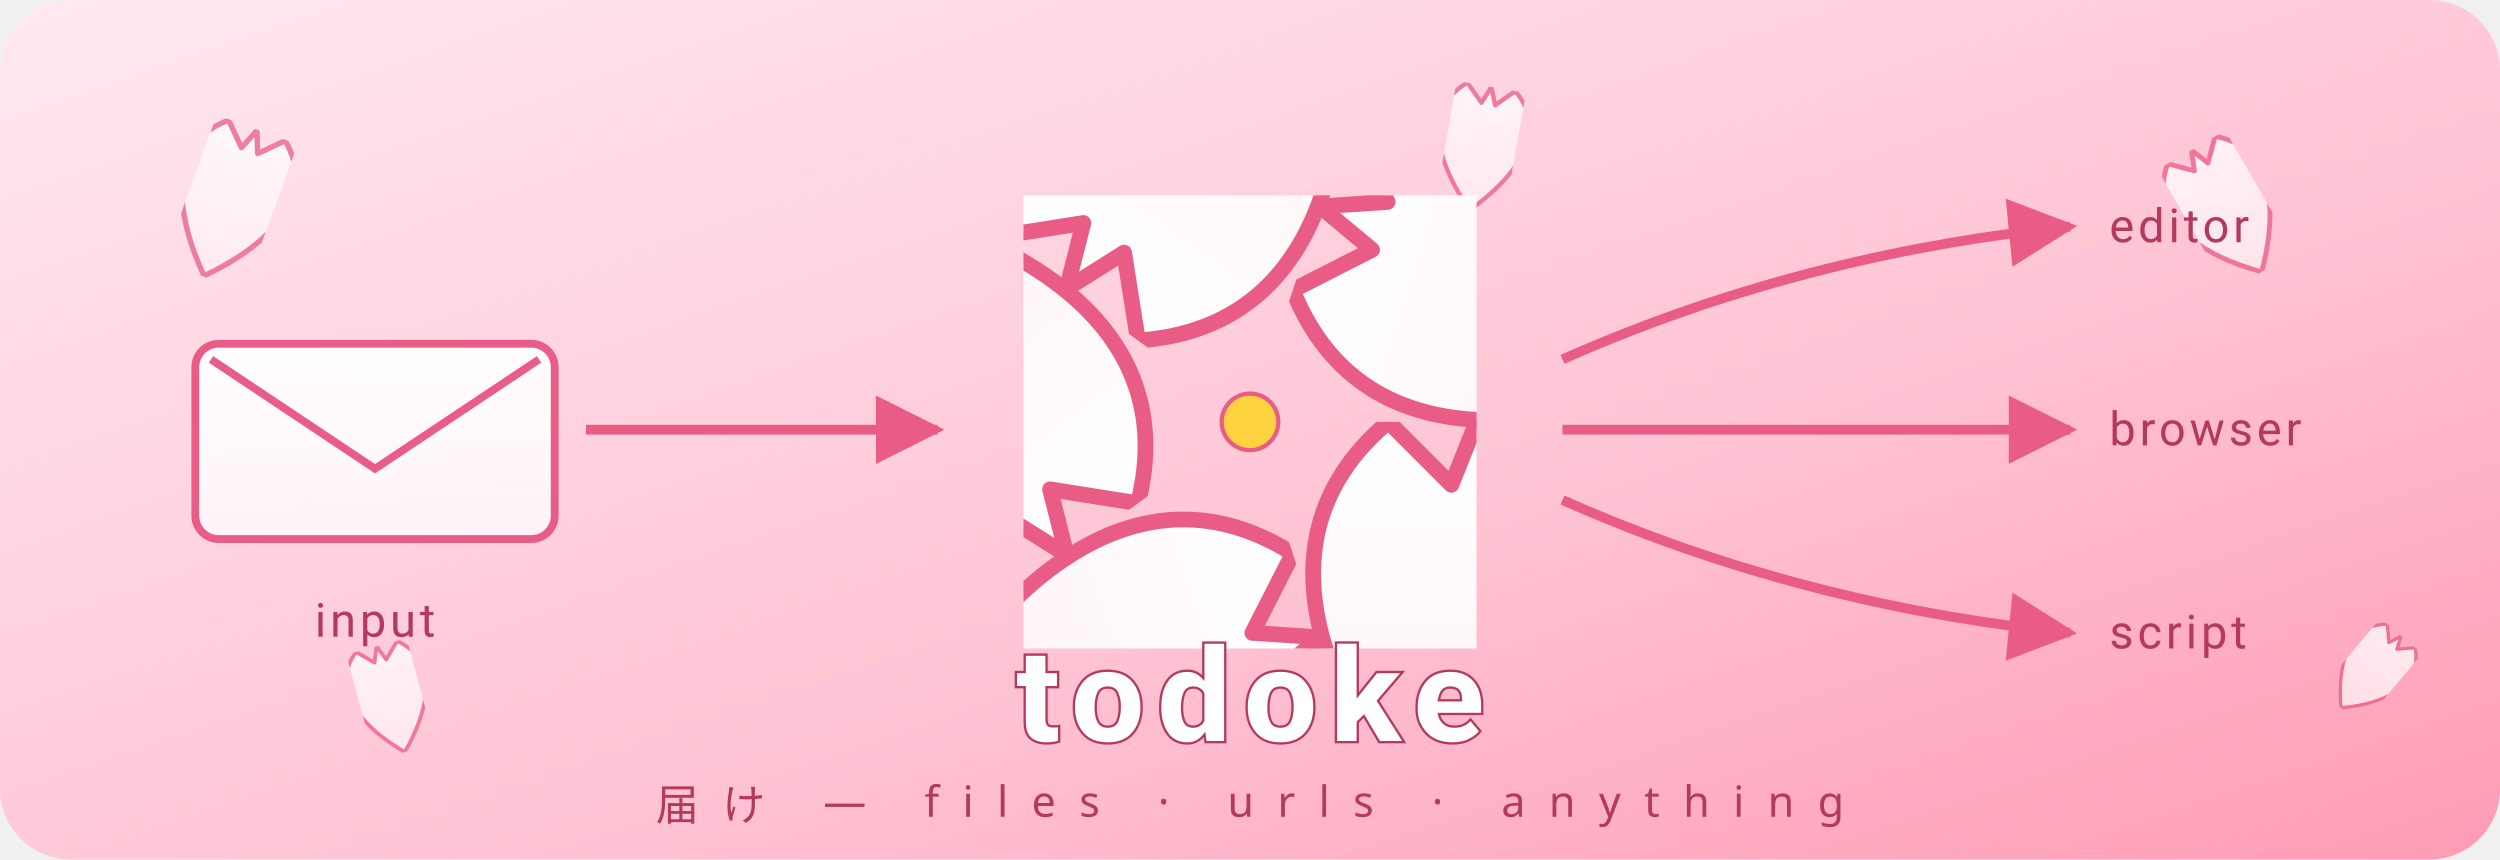
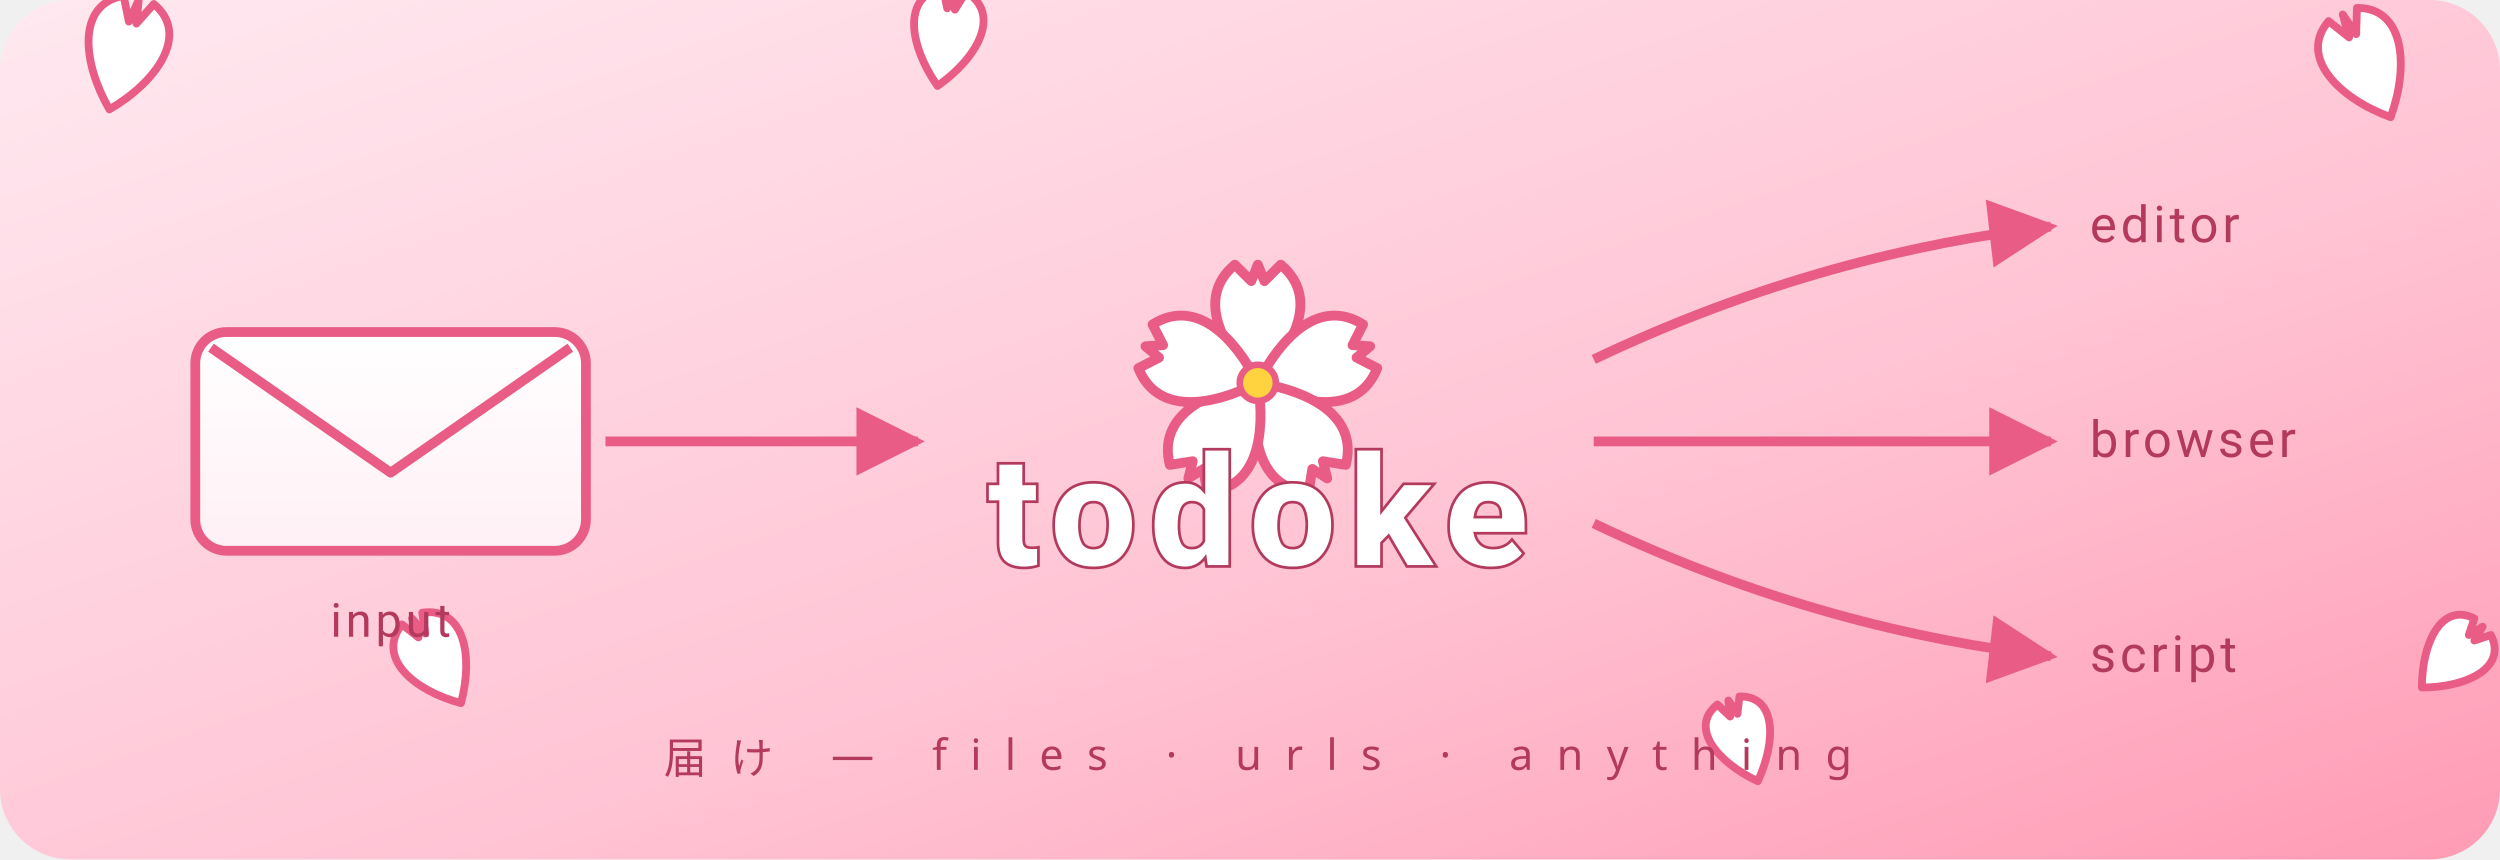
<svg xmlns="http://www.w3.org/2000/svg" viewBox="0 0 640 220" font-family="ui-sans-serif, system-ui, -apple-system, 'Segoe UI', Roboto, 'Noto Sans JP', sans-serif">
  <defs>
    <linearGradient id="bg" x1="0" y1="0" x2="1" y2="1">
      <stop offset="0%" stop-color="#ffe9f0" />
      <stop offset="60%" stop-color="#ffc3d4" />
      <stop offset="100%" stop-color="#ff9bb4" />
    </linearGradient>
-     <linearGradient id="petal" x1="0" y1="0" x2="0" y2="1">
+     <linearGradient id="env" x1="0" y1="0" x2="0" y2="1">
      <stop offset="0%" stop-color="#ffffff" />
      <stop offset="100%" stop-color="#fff0f5" />
    </linearGradient>
-     <linearGradient id="core" x1="0" y1="0" x2="0" y2="1">
-       <stop offset="0%" stop-color="#ffffff" stop-opacity="0.95" />
-       <stop offset="100%" stop-color="#ffffff" stop-opacity="0.75" />
-     </linearGradient>
-     <symbol id="sakura-petal" viewBox="-20 -72 40 72">
-       <path d="M 0 0 C -22 -22 -38 -52 -14 -72 L -4 -62 L 0 -72 L 4 -62 L 14 -72 C 38 -52 22 -22 0 0 Z" fill="url(#petal)" stroke="#e85c85" stroke-width="2.5" stroke-linejoin="round" />
-     </symbol>
-     <symbol id="sakura" viewBox="-80 -80 160 160">
-       <g>
-         <use href="#sakura-petal" transform="rotate(0)" />
-         <use href="#sakura-petal" transform="rotate(72)" />
-         <use href="#sakura-petal" transform="rotate(144)" />
-         <use href="#sakura-petal" transform="rotate(216)" />
-         <use href="#sakura-petal" transform="rotate(288)" />
-         <circle r="10" fill="#ffd23f" stroke="#e85c85" stroke-width="1.5" />
-       </g>
-     </symbol>
    <marker id="arr" viewBox="0 0 10 10" refX="9" refY="5" markerWidth="7" markerHeight="7" orient="auto">
      <path d="M 0 0 L 10 5 L 0 10 z" fill="#e85c85" />
    </marker>
  </defs>
  <rect width="640" height="220" fill="url(#bg)" rx="18" />
-   <g opacity="0.75">
-     <use href="#sakura-petal" x="48" y="32" width="22" height="40" transform="rotate(20 59 52)" />
-     <use href="#sakura-petal" x="92" y="165" width="16" height="28" transform="rotate(-15 100 179)" />
-     <use href="#sakura-petal" x="560" y="36" width="20" height="36" transform="rotate(-30 570 54)" />
-     <use href="#sakura-petal" x="600" y="160" width="14" height="24" transform="rotate(40 607 172)" />
-     <use href="#sakura-petal" x="370" y="22" width="18" height="32" transform="rotate(10 379 38)" />
+   <g fill="#ffffff" stroke="#e85c85" stroke-width="2" stroke-linejoin="round">
+     <path transform="translate(28 28) rotate(15)" d="M 0 0 C -10 -10 -15 -24 -4 -29 L -1 -23 L 0 -29 L 1 -23 L 4 -29 C 15 -24 10 -10 0 0 Z" />
+     <path transform="translate(118 180) rotate(-30)" d="M 0 0 C -9 -9 -13 -21 -3 -25 L -1 -20 L 0 -25 L 1 -20 L 3 -25 C 13 -21 9 -9 0 0 Z" />
+     <path transform="translate(612 30) rotate(-25)" d="M 0 0 C -10 -10 -15 -24 -4 -29 L -1 -23 L 0 -29 L 1 -23 L 4 -29 C 15 -24 10 -10 0 0 Z" />
+     <path transform="translate(620 176) rotate(45)" d="M 0 0 C -8 -8 -12 -19 -3 -22 L -1 -18 L 0 -22 L 1 -18 L 3 -22 C 12 -19 8 -8 0 0 Z" />
+     <path transform="translate(240 22) rotate(10)" d="M 0 0 C -9 -9 -13 -21 -3 -25 L -1 -20 L 0 -25 L 1 -20 L 3 -25 C 13 -21 9 -9 0 0 Z" />
+     <path transform="translate(450 200) rotate(-20)" d="M 0 0 C -8 -8 -12 -19 -3 -22 L -1 -18 L 0 -22 L 1 -18 L 3 -22 C 12 -19 8 -8 0 0 Z" />
  </g>
-   <g transform="translate(50 88)">
-     <rect width="92" height="50" rx="6" fill="url(#core)" stroke="#e85c85" stroke-width="2" />
-     <path d="M 4 4 L 46 32 L 88 4" stroke="#e85c85" stroke-width="2" fill="none" />
-     <text x="46" y="75" text-anchor="middle" fill="#b33a5c" font-size="12" letter-spacing="1">input</text>
+   <g transform="translate(50 85)">
+     <rect width="100" height="56" rx="8" fill="url(#env)" stroke="#e85c85" stroke-width="2.5" />
+     <path d="M 4 4 L 50 36 L 96 4" stroke="#e85c85" stroke-width="2.5" fill="none" stroke-linejoin="round" />
+     <text x="50" y="78" text-anchor="middle" fill="#b33a5c" font-size="12" letter-spacing="1">input</text>
  </g>
-   <path d="M 150 110 Q 200 110 240 110" stroke="#e85c85" stroke-width="2.5" fill="none" marker-end="url(#arr)" />
-   <use href="#sakura" x="262" y="50" width="116" height="116" />
+   <path d="M 155 113 L 235 113" stroke="#e85c85" stroke-width="2.5" fill="none" marker-end="url(#arr)" />
+   <g transform="translate(322 98) scale(0.42)">
+     <g fill="#ffffff" stroke="#e85c85" stroke-width="6" stroke-linejoin="round">
+       <path d="M 0 0 C -22 -22 -38 -52 -14 -72 L -4 -62 L 0 -72 L 4 -62 L 14 -72 C 38 -52 22 -22 0 0 Z" />
+       <path transform="rotate(72)" d="M 0 0 C -22 -22 -38 -52 -14 -72 L -4 -62 L 0 -72 L 4 -62 L 14 -72 C 38 -52 22 -22 0 0 Z" />
+       <path transform="rotate(144)" d="M 0 0 C -22 -22 -38 -52 -14 -72 L -4 -62 L 0 -72 L 4 -62 L 14 -72 C 38 -52 22 -22 0 0 Z" />
+       <path transform="rotate(216)" d="M 0 0 C -22 -22 -38 -52 -14 -72 L -4 -62 L 0 -72 L 4 -62 L 14 -72 C 38 -52 22 -22 0 0 Z" />
+       <path transform="rotate(288)" d="M 0 0 C -22 -22 -38 -52 -14 -72 L -4 -62 L 0 -72 L 4 -62 L 14 -72 C 38 -52 22 -22 0 0 Z" />
+     </g>
+     <circle r="11" fill="#ffd23f" stroke="#e85c85" stroke-width="4" />
+   </g>
+   <text x="322" y="145" text-anchor="middle" fill="#ffffff" stroke="#b33a5c" stroke-width="0.7" font-size="40" font-weight="800" letter-spacing="3">todoke</text>
  <g stroke="#e85c85" stroke-width="2.5" fill="none">
-     <path d="M 400 92  C 445 72 490 62 530 58" marker-end="url(#arr)" />
-     <path d="M 400 110 L 530 110" marker-end="url(#arr)" />
-     <path d="M 400 128 C 445 148 490 158 530 162" marker-end="url(#arr)" />
+     <path d="M 408 92  C 450 72 490 62 525 58" marker-end="url(#arr)" />
+     <path d="M 408 113 L 525 113" marker-end="url(#arr)" />
+     <path d="M 408 134 C 450 154 490 164 525 168" marker-end="url(#arr)" />
  </g>
-   <g fill="#b33a5c" font-size="12" letter-spacing="1">
-     <text x="540" y="62">editor</text>
-     <text x="540" y="114">browser</text>
-     <text x="540" y="166">script</text>
+   <g fill="#b33a5c" font-size="13" letter-spacing="1">
+     <text x="535" y="62">editor</text>
+     <text x="535" y="117">browser</text>
+     <text x="535" y="172">script</text>
  </g>
-   <text x="320" y="190" text-anchor="middle" fill="#ffffff" stroke="#b33a5c" stroke-width="0.6" font-size="34" font-weight="800" letter-spacing="3">todoke</text>
-   <text x="320" y="210" text-anchor="middle" fill="#b33a5c" font-size="11" letter-spacing="6" font-family="'Noto Sans JP', 'Hiragino Sans', 'Yu Gothic', sans-serif">届け — files · urls · anything</text>
+   <text x="322" y="198" text-anchor="middle" fill="#b33a5c" font-size="11" letter-spacing="6" font-family="'Noto Sans JP', 'Hiragino Sans', 'Yu Gothic', sans-serif">届け — files · urls · anything</text>
</svg>
